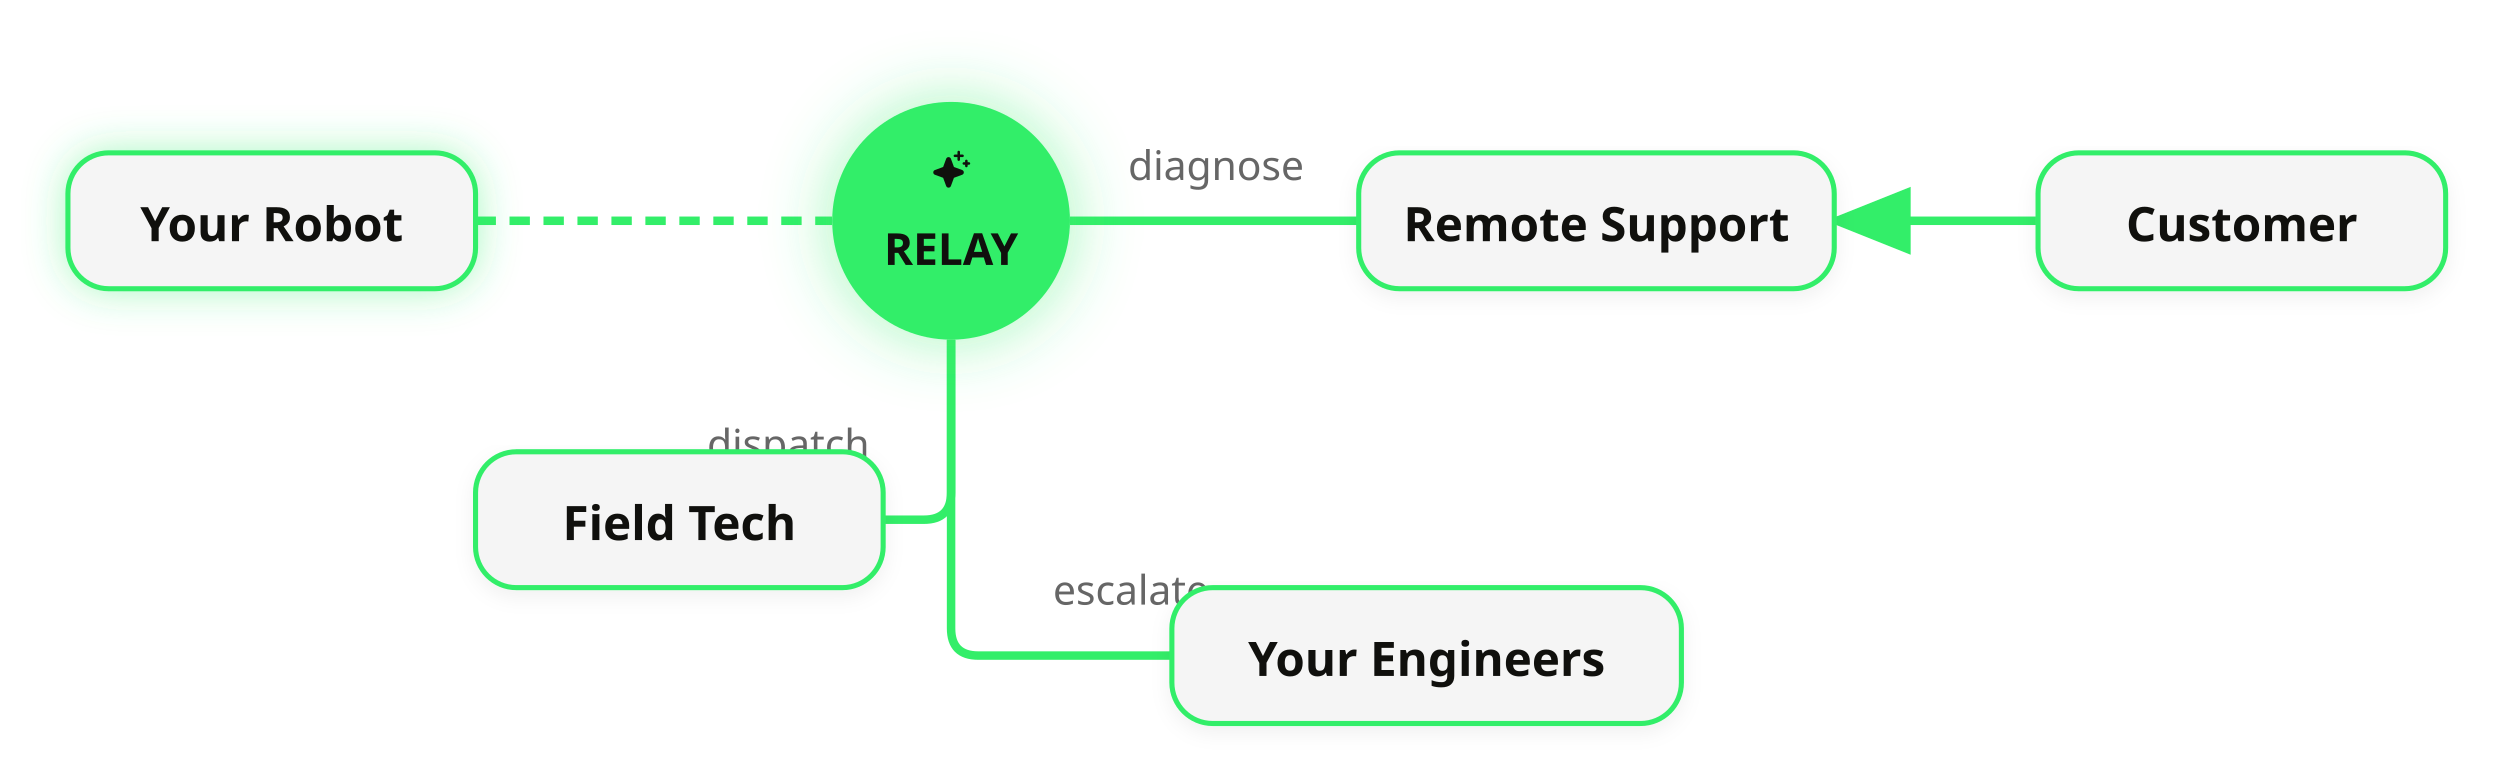
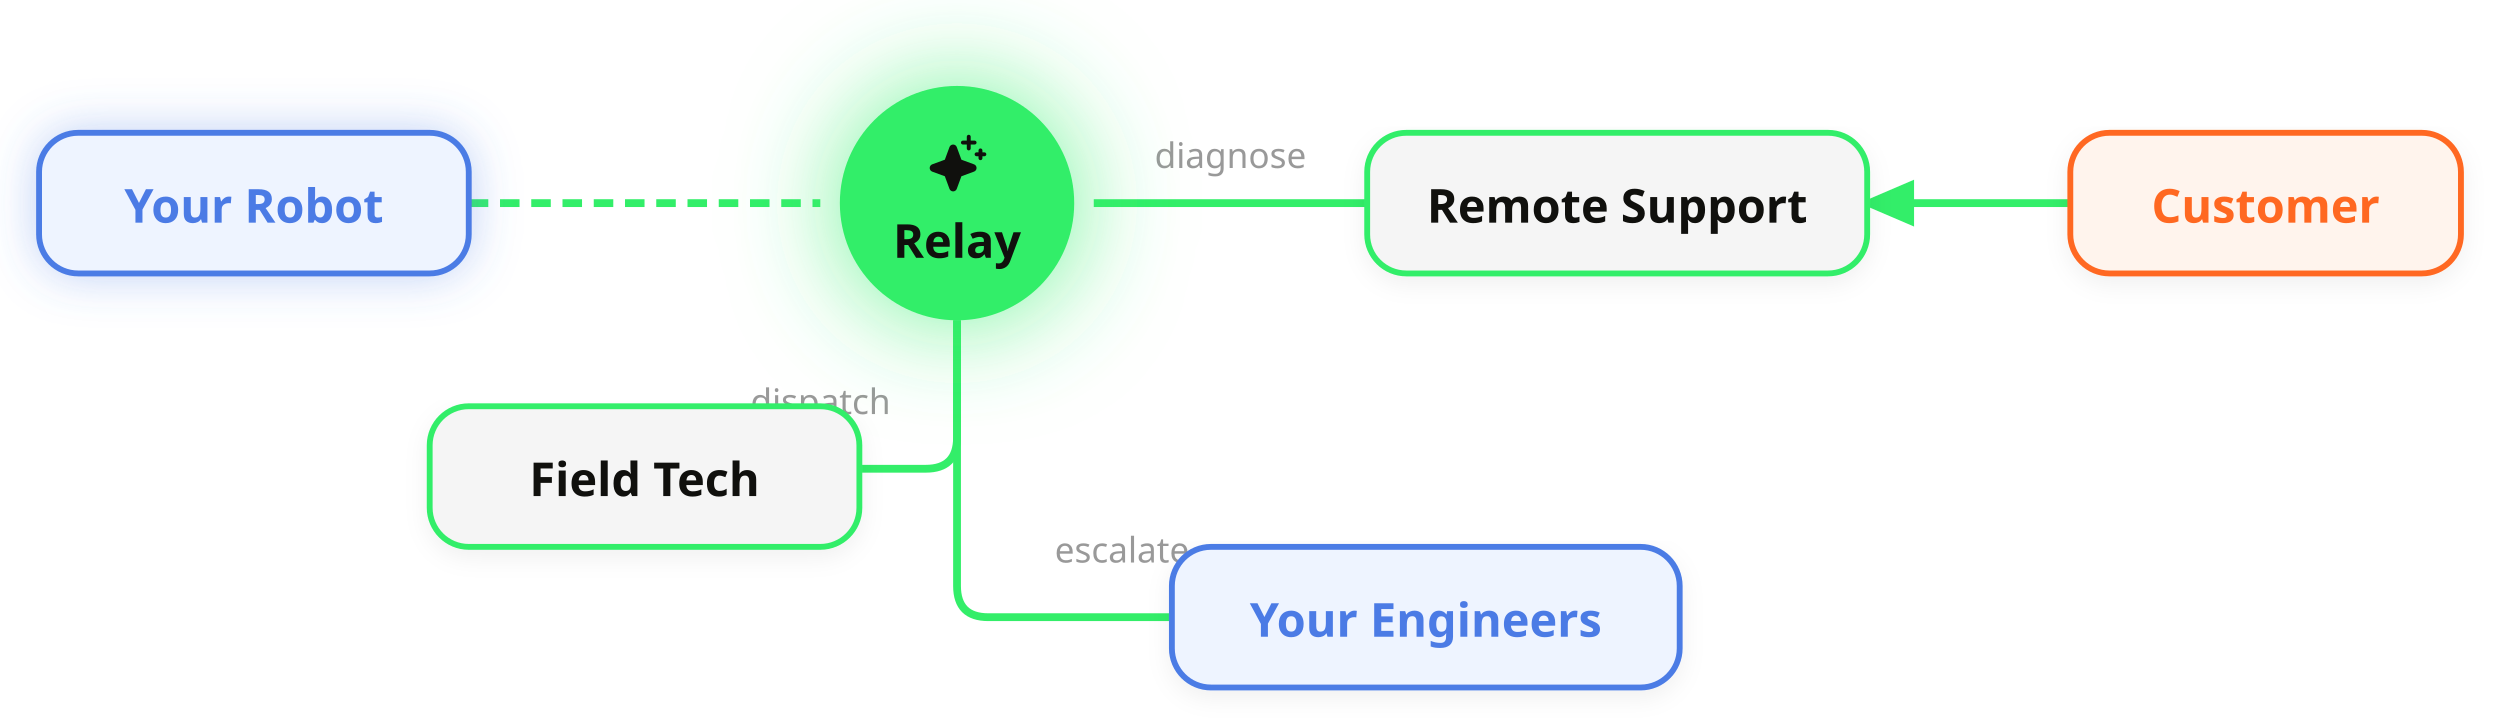
- <svg xmlns="http://www.w3.org/2000/svg" viewBox="0 0 736 230" font-family="'DM Sans', sans-serif">
+ <svg xmlns="http://www.w3.org/2000/svg" viewBox="0 0 640 185" font-family="'DM Sans', sans-serif">
  <defs>
-     <marker id="rw-arr" markerWidth="10" markerHeight="8" refX="9" refY="4" orient="auto" markerUnits="strokeWidth">
-       <polygon points="0 0, 10 4, 0 8" fill="#33ee69" />
+     <marker id="rw-arr" markerWidth="7" markerHeight="6" refX="6" refY="3" orient="auto" markerUnits="strokeWidth">
+       <polygon points="0 0, 7 3, 0 6" fill="#33ee69" />
    </marker>
-     <filter id="rw-glow" x="-50%" y="-50%" width="200%" height="200%">
-       <feDropShadow dx="0" dy="0" stdDeviation="10" flood-color="#33ee69" flood-opacity="0.45" />
+     <filter id="rw-glow" x="-60%" y="-60%" width="220%" height="220%">
+       <feDropShadow dx="0" dy="0" stdDeviation="14" flood-color="#33ee69" flood-opacity="0.7" />
    </filter>
    <filter id="rw-glow-light" x="-50%" y="-50%" width="200%" height="200%">
-       <feDropShadow dx="0" dy="0" stdDeviation="6" flood-color="#33ee69" flood-opacity="0.4" />
+       <feDropShadow dx="0" dy="0" stdDeviation="6" flood-color="#4B7BE5" flood-opacity="0.35" />
    </filter>
    <filter id="rw-shadow" x="-10%" y="-10%" width="130%" height="140%">
      <feDropShadow dx="0" dy="2" stdDeviation="3" flood-color="#000000" flood-opacity="0.06" />
    </filter>
  </defs>
-   <line x1="140" y1="65" x2="245" y2="65" stroke="#33ee69" stroke-width="2.5" stroke-dasharray="6,4" />
-   <line x1="315" y1="65" x2="400" y2="65" stroke="#33ee69" stroke-width="2.5" />
-   <text x="358" y="53" font-size="12" fill="#666" text-anchor="middle">diagnose</text>
-   <line x1="660" y1="65" x2="540" y2="65" stroke="#33ee69" stroke-width="2.5" marker-end="url(#rw-arr)" />
-   <path d="M 280,100 L 280,145 Q 280,153 272,153 L 260,153" stroke="#33ee69" stroke-width="2.5" fill="none" />
-   <text x="256" y="135" font-size="12" fill="#666" text-anchor="end">dispatch</text>
-   <path d="M 280,100 L 280,185 Q 280,193 288,193 L 345,193" stroke="#33ee69" stroke-width="2.5" fill="none" />
-   <text x="310" y="178" font-size="12" fill="#666" text-anchor="start">escalate</text>
+   <line x1="120" y1="52" x2="210" y2="52" stroke="#33ee69" stroke-width="2" stroke-dasharray="5,3" />
+   <line x1="280" y1="52" x2="350" y2="52" stroke="#33ee69" stroke-width="2" />
+   <text x="315" y="43" font-size="9" fill="#999" text-anchor="middle">diagnose</text>
+   <line x1="580" y1="52" x2="478" y2="52" stroke="#33ee69" stroke-width="2" marker-end="url(#rw-arr)" />
+   <path d="M 245,82 L 245,112 Q 245,120 237,120 L 220,120" stroke="#33ee69" stroke-width="2" fill="none" />
+   <text x="228" y="106" font-size="9" fill="#999" text-anchor="end">dispatch</text>
+   <path d="M 245,82 L 245,150 Q 245,158 253,158 L 300,158" stroke="#33ee69" stroke-width="2" fill="none" />
+   <text x="270" y="144" font-size="9" fill="#999" text-anchor="start">escalate</text>
  <g filter="url(#rw-glow-light)">
-     <rect x="20" y="45" width="120" height="40" rx="12" fill="#f5f5f5" stroke="#33ee69" stroke-width="1.5" />
+     <rect x="10" y="34" width="110" height="36" rx="10" fill="#EEF4FF" stroke="#4B7BE5" stroke-width="1.5" />
  </g>
-   <text x="80" y="71" font-size="14" font-weight="700" fill="#10100d" text-anchor="middle">Your Robot</text>
+   <text x="65" y="57" font-size="12" font-weight="700" fill="#4B7BE5" text-anchor="middle">Your Robot</text>
  <g filter="url(#rw-glow)">
-     <circle cx="280" cy="65" r="35" fill="#33ee69" />
+     <circle cx="245" cy="52" r="30" fill="#33ee69" />
  </g>
-   <g transform="translate(274, 44)">
-     <svg width="12" height="12" viewBox="0 0 256 256" fill="#10100d">
+   <g transform="translate(237, 34)">
+     <svg width="16" height="16" viewBox="0 0 256 256" fill="#10100d">
      <path d="M208,144a15.78,15.78,0,0,1-10.42,14.94l-51.65,19-19,51.61a15.92,15.92,0,0,1-29.88,0L78.07,178l-51.65-19a15.92,15.92,0,0,1,0-29.88l51.65-19,19-51.65a15.92,15.92,0,0,1,29.88,0l19,51.65,51.61,19A15.78,15.78,0,0,1,208,144ZM152,48h16V64a8,8,0,0,0,16,0V48h16a8,8,0,0,0,0-16H184V16a8,8,0,0,0-16,0V32H152a8,8,0,0,0,0,16Zm88,32h-8V72a8,8,0,0,0-16,0v8h-8a8,8,0,0,0,0,16h8v8a8,8,0,0,0,16,0V96h8a8,8,0,0,0,0-16Z" />
    </svg>
  </g>
-   <text x="280" y="78" font-size="13" font-weight="700" fill="#10100d" text-anchor="middle">RELAY</text>
+   <text x="245" y="66" font-size="12" font-weight="700" fill="#10100d" text-anchor="middle">Relay</text>
  <g filter="url(#rw-shadow)">
-     <rect x="400" y="45" width="140" height="40" rx="12" fill="#f5f5f5" stroke="#33ee69" stroke-width="1.5" />
+     <rect x="350" y="34" width="128" height="36" rx="10" fill="#f5f5f5" stroke="#33ee69" stroke-width="1.5" />
  </g>
-   <text x="470" y="71" font-size="14" font-weight="700" fill="#10100d" text-anchor="middle">Remote Support</text>
+   <text x="414" y="57" font-size="12" font-weight="700" fill="#10100d" text-anchor="middle">Remote Support</text>
  <g filter="url(#rw-shadow)">
-     <rect x="600" y="45" width="120" height="40" rx="12" fill="#f5f5f5" stroke="#33ee69" stroke-width="1.5" />
+     <rect x="530" y="34" width="100" height="36" rx="10" fill="#FFF4ED" stroke="#FF6821" stroke-width="1.5" />
  </g>
-   <text x="660" y="71" font-size="14" font-weight="700" fill="#10100d" text-anchor="middle">Customer</text>
+   <text x="580" y="57" font-size="12" font-weight="700" fill="#FF6821" text-anchor="middle">Customer</text>
  <g filter="url(#rw-shadow)">
-     <rect x="140" y="133" width="120" height="40" rx="12" fill="#f5f5f5" stroke="#33ee69" stroke-width="1.5" />
+     <rect x="110" y="104" width="110" height="36" rx="10" fill="#f5f5f5" stroke="#33ee69" stroke-width="1.5" />
  </g>
-   <text x="200" y="159" font-size="14" font-weight="700" fill="#10100d" text-anchor="middle">Field Tech</text>
+   <text x="165" y="127" font-size="12" font-weight="700" fill="#10100d" text-anchor="middle">Field Tech</text>
  <g filter="url(#rw-shadow)">
-     <rect x="345" y="173" width="150" height="40" rx="12" fill="#f5f5f5" stroke="#33ee69" stroke-width="1.5" />
+     <rect x="300" y="140" width="130" height="36" rx="10" fill="#EEF4FF" stroke="#4B7BE5" stroke-width="1.5" />
  </g>
-   <text x="420" y="199" font-size="14" font-weight="700" fill="#10100d" text-anchor="middle">Your Engineers</text>
+   <text x="365" y="163" font-size="12" font-weight="700" fill="#4B7BE5" text-anchor="middle">Your Engineers</text>
</svg>
